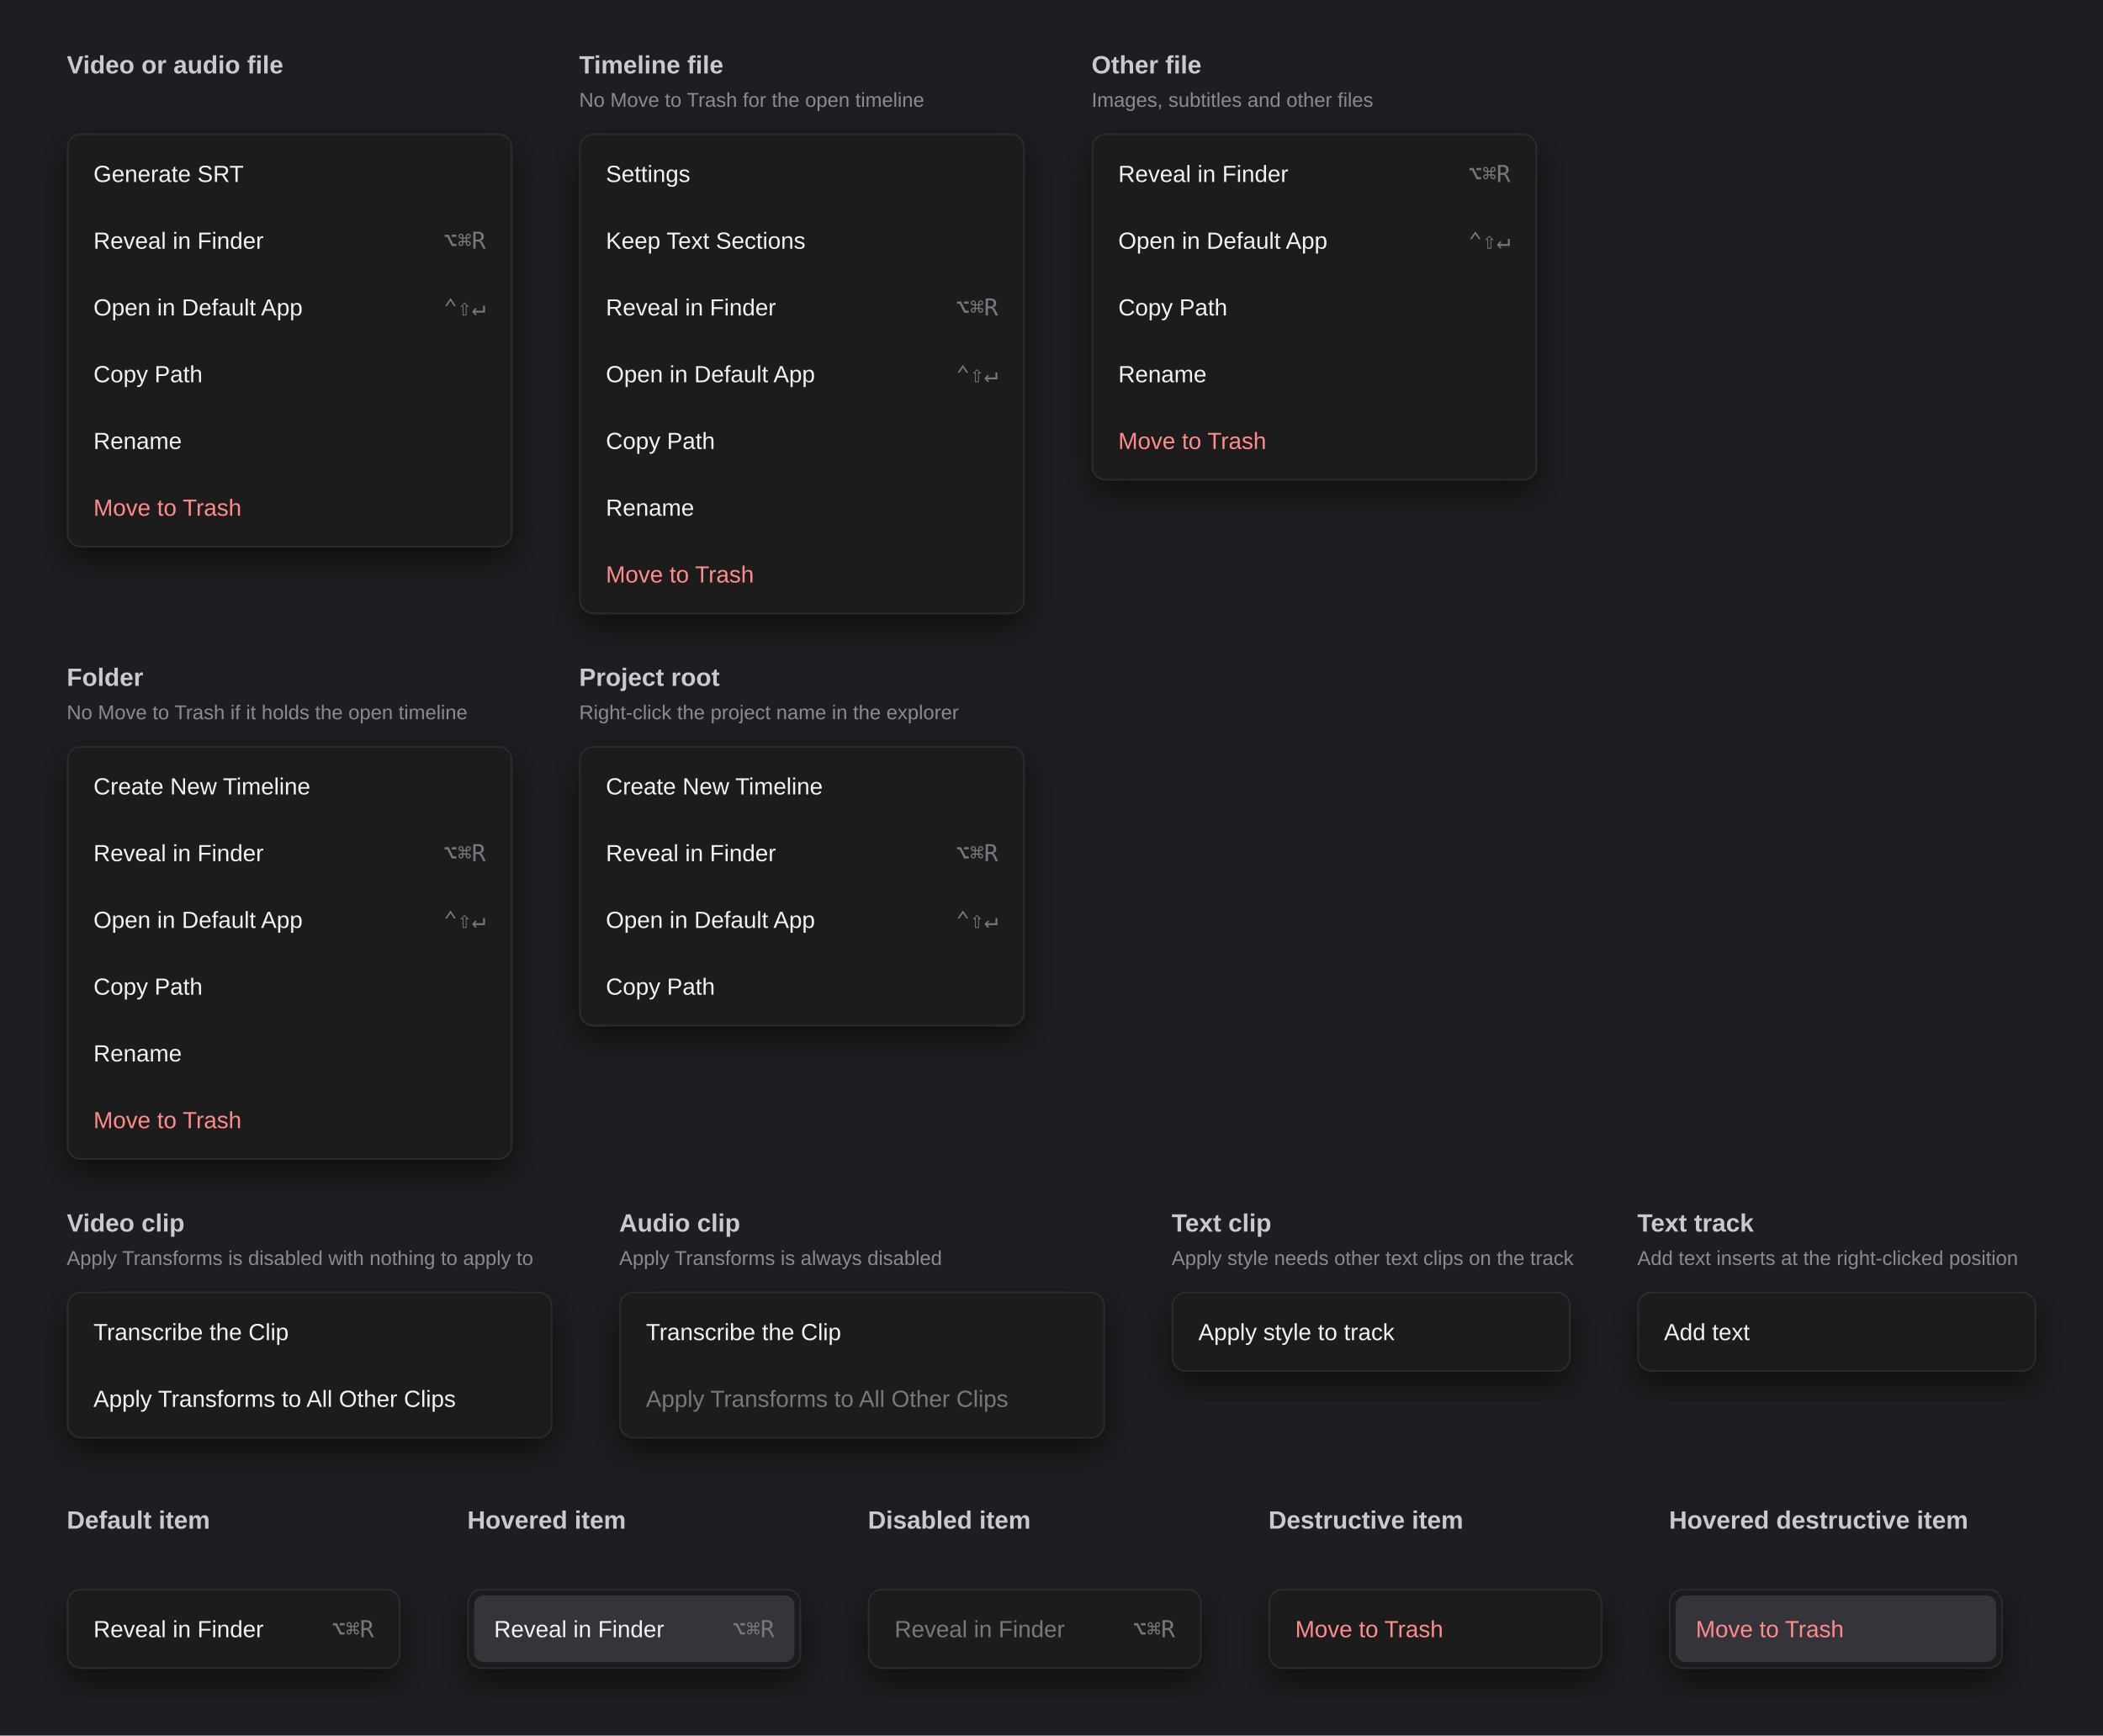
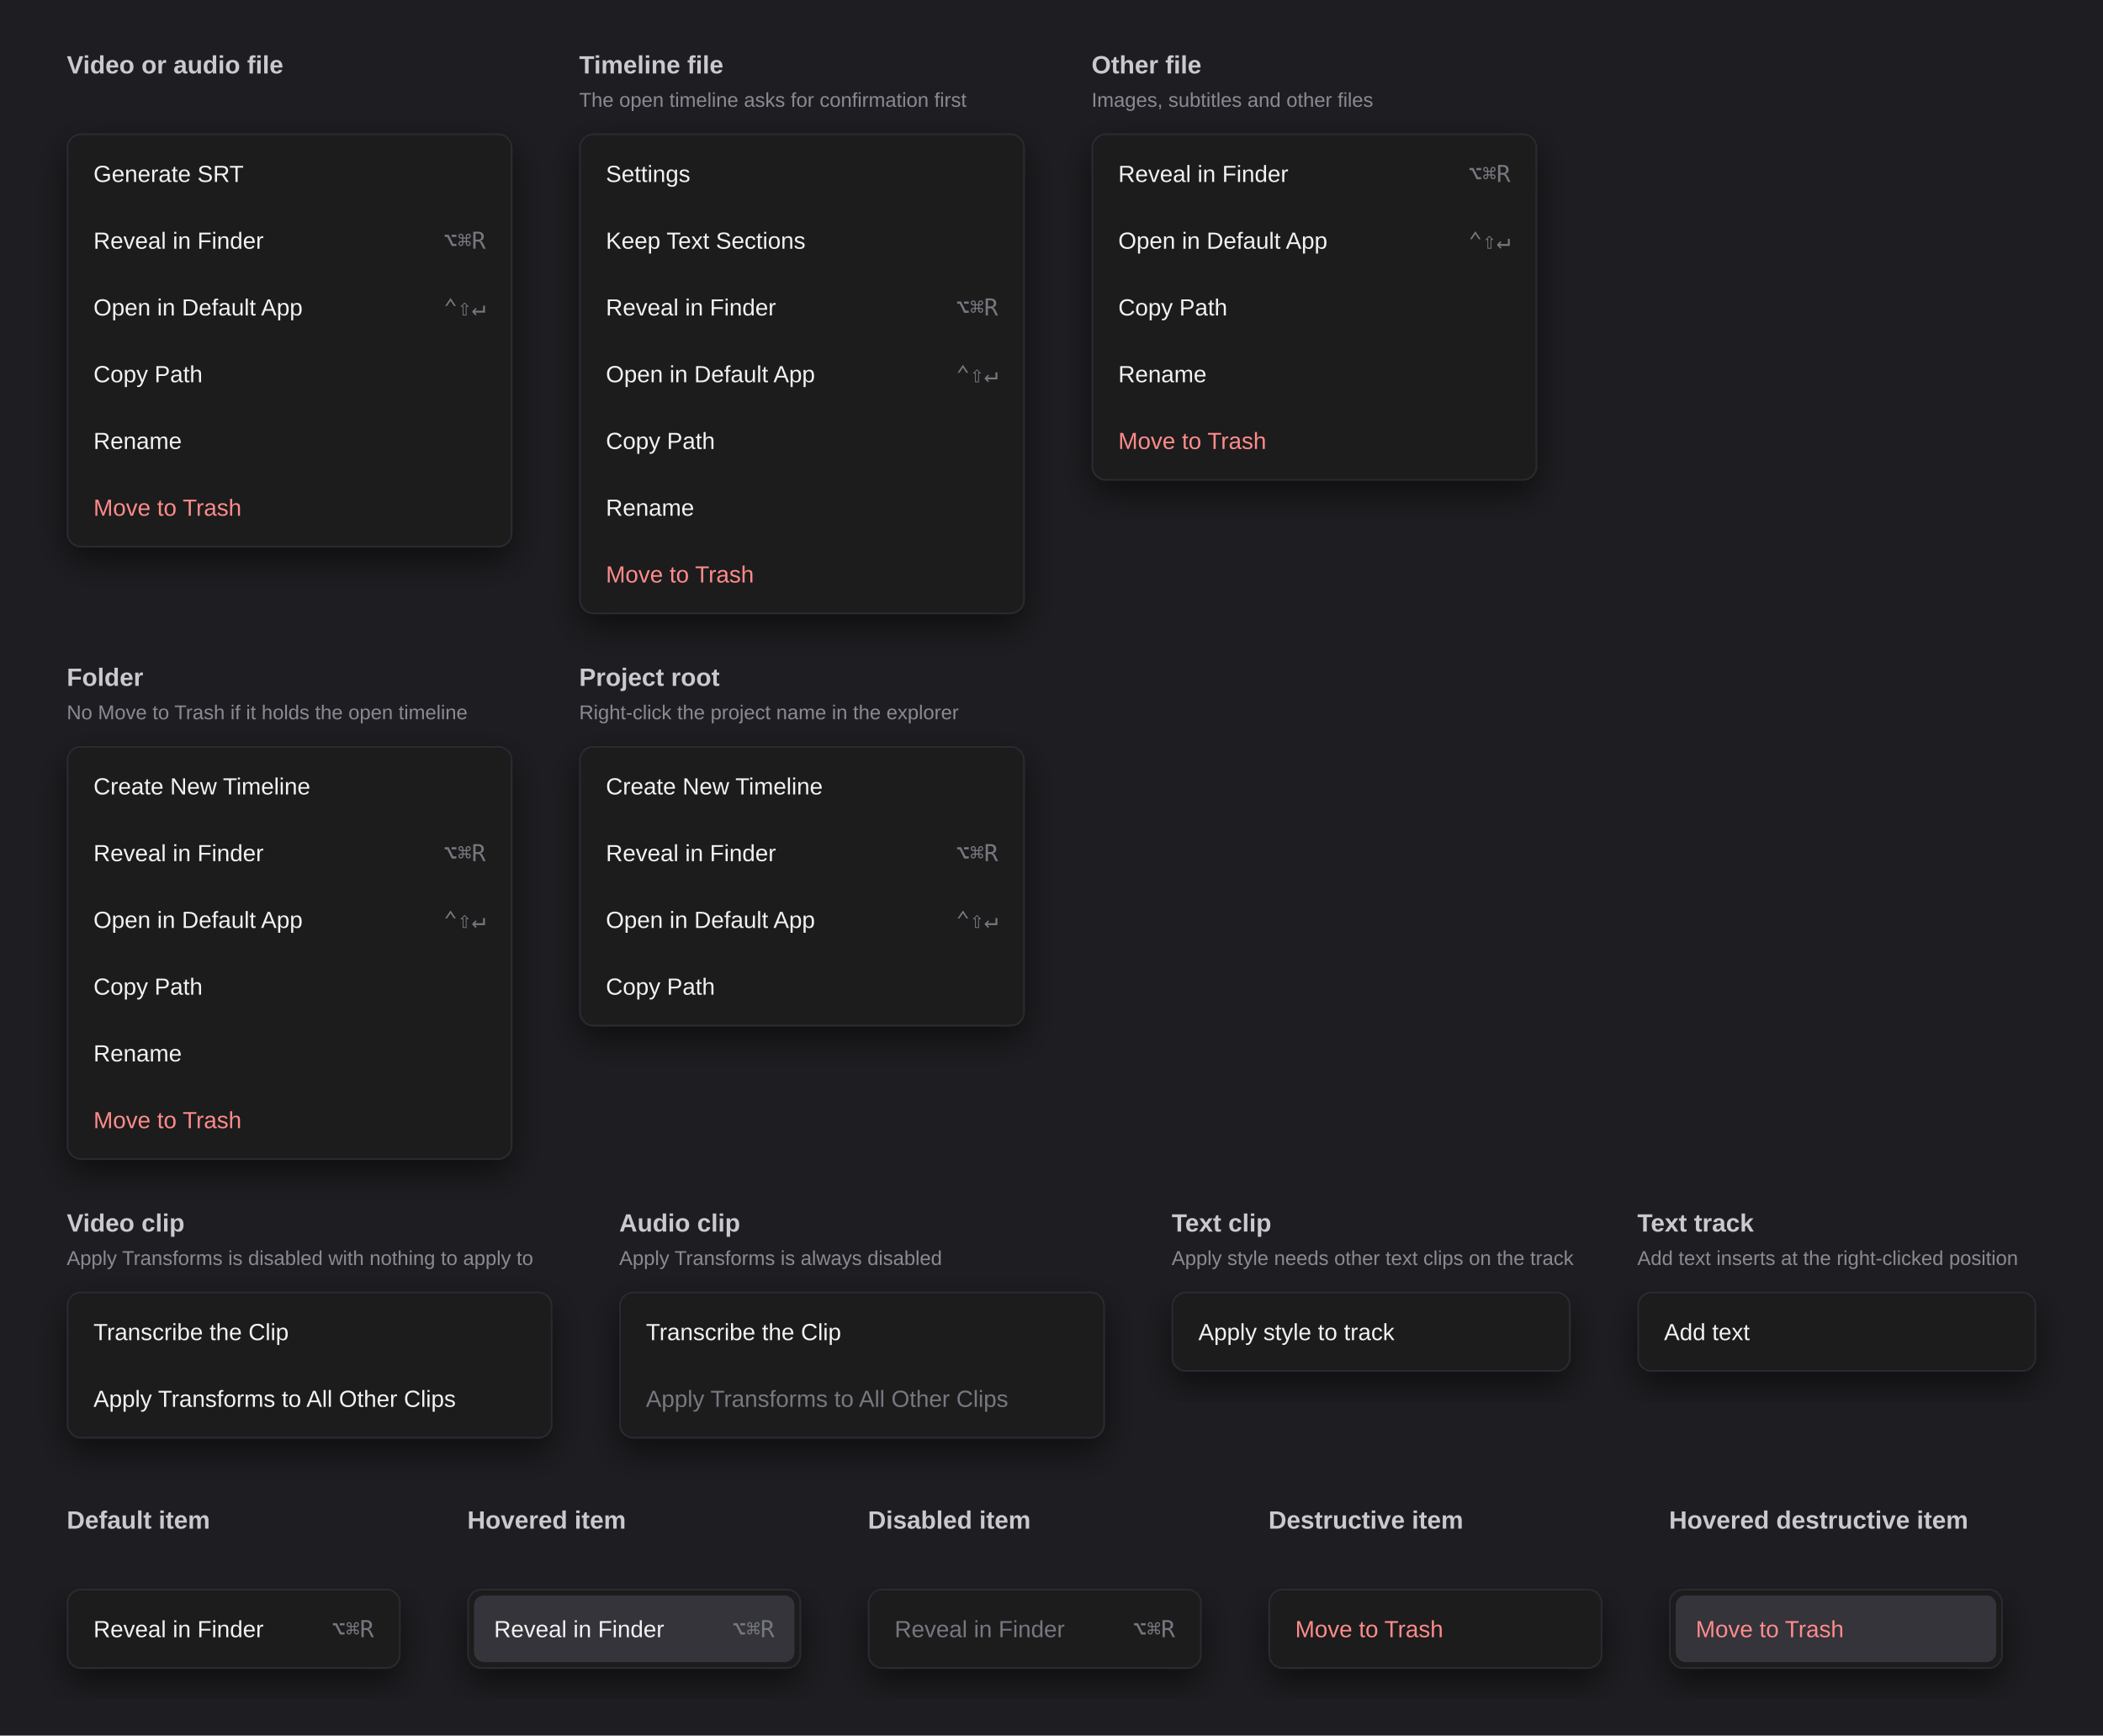
<svg xmlns="http://www.w3.org/2000/svg" width="1260" height="1040" viewBox="0 0 1260 1040">
  <style>.s{font-family:-apple-system,BlinkMacSystemFont,"SF Pro Text","Helvetica Neue",Arial,sans-serif}.m{font-family:"SF Mono",Menlo,Monaco,Consolas,monospace}</style>
  <defs>
    <filter id="shadow" x="-20%" y="-20%" width="140%" height="160%">
      <feDropShadow dx="0" dy="8" stdDeviation="10" flood-color="#000" flood-opacity="0.55" />
    </filter>
  </defs>
  <rect x="0" y="0" width="1260" height="1040" fill="#1e1e22" />
  <text class="s" x="40" y="44" font-size="15" fill="#c9c9cf" font-weight="600">Video or audio file</text>
  <rect x="40.5" y="80.5" width="266" height="247" rx="8" fill="#1b1b1e" stroke="#2b2b31" stroke-width="1" filter="url(#shadow)" />
  <text class="s" x="56" y="109.04" font-size="14" fill="#f2f2f4">Generate SRT</text>
  <text class="s" x="56" y="149.04" font-size="14" fill="#f2f2f4">Reveal in Finder</text>
  <text class="m" x="291" y="149.04" font-size="14" fill="#777780" text-anchor="end">⌥⌘R</text>
  <text class="s" x="56" y="189.04" font-size="14" fill="#f2f2f4">Open in Default App</text>
  <text class="m" x="291" y="189.04" font-size="14" fill="#777780" text-anchor="end">⌃⇧↵</text>
  <text class="s" x="56" y="229.04" font-size="14" fill="#f2f2f4">Copy Path</text>
  <text class="s" x="56" y="269.04" font-size="14" fill="#f2f2f4">Rename</text>
  <text class="s" x="56" y="309.04" font-size="14" fill="#ff8b8b">Move to Trash</text>
  <text class="s" x="347" y="44" font-size="15" fill="#c9c9cf" font-weight="600">Timeline file</text>
-   <text class="s" x="347" y="64" font-size="12" fill="#8a8a93">No Move to Trash for the open timeline</text>
+   <text class="s" x="347" y="64" font-size="12" fill="#8a8a93">The open timeline asks for confirmation first</text>
  <rect x="347.5" y="80.5" width="266" height="287" rx="8" fill="#1b1b1e" stroke="#2b2b31" stroke-width="1" filter="url(#shadow)" />
  <text class="s" x="363" y="109.04" font-size="14" fill="#f2f2f4">Settings</text>
  <text class="s" x="363" y="149.04" font-size="14" fill="#f2f2f4">Keep Text Sections</text>
  <text class="s" x="363" y="189.04" font-size="14" fill="#f2f2f4">Reveal in Finder</text>
  <text class="m" x="598" y="189.04" font-size="14" fill="#777780" text-anchor="end">⌥⌘R</text>
  <text class="s" x="363" y="229.04" font-size="14" fill="#f2f2f4">Open in Default App</text>
  <text class="m" x="598" y="229.04" font-size="14" fill="#777780" text-anchor="end">⌃⇧↵</text>
  <text class="s" x="363" y="269.04" font-size="14" fill="#f2f2f4">Copy Path</text>
  <text class="s" x="363" y="309.04" font-size="14" fill="#f2f2f4">Rename</text>
  <text class="s" x="363" y="349.04" font-size="14" fill="#ff8b8b">Move to Trash</text>
  <text class="s" x="654" y="44" font-size="15" fill="#c9c9cf" font-weight="600">Other file</text>
  <text class="s" x="654" y="64" font-size="12" fill="#8a8a93">Images, subtitles and other files</text>
  <rect x="654.5" y="80.5" width="266" height="207" rx="8" fill="#1b1b1e" stroke="#2b2b31" stroke-width="1" filter="url(#shadow)" />
  <text class="s" x="670" y="109.04" font-size="14" fill="#f2f2f4">Reveal in Finder</text>
  <text class="m" x="905" y="109.04" font-size="14" fill="#777780" text-anchor="end">⌥⌘R</text>
  <text class="s" x="670" y="149.04" font-size="14" fill="#f2f2f4">Open in Default App</text>
  <text class="m" x="905" y="149.04" font-size="14" fill="#777780" text-anchor="end">⌃⇧↵</text>
  <text class="s" x="670" y="189.04" font-size="14" fill="#f2f2f4">Copy Path</text>
  <text class="s" x="670" y="229.04" font-size="14" fill="#f2f2f4">Rename</text>
  <text class="s" x="670" y="269.04" font-size="14" fill="#ff8b8b">Move to Trash</text>
  <text class="s" x="40" y="411" font-size="15" fill="#c9c9cf" font-weight="600">Folder</text>
  <text class="s" x="40" y="431" font-size="12" fill="#8a8a93">No Move to Trash if it holds the open timeline</text>
  <rect x="40.5" y="447.5" width="266" height="247" rx="8" fill="#1b1b1e" stroke="#2b2b31" stroke-width="1" filter="url(#shadow)" />
  <text class="s" x="56" y="476.04" font-size="14" fill="#f2f2f4">Create New Timeline</text>
  <text class="s" x="56" y="516.04" font-size="14" fill="#f2f2f4">Reveal in Finder</text>
  <text class="m" x="291" y="516.04" font-size="14" fill="#777780" text-anchor="end">⌥⌘R</text>
  <text class="s" x="56" y="556.04" font-size="14" fill="#f2f2f4">Open in Default App</text>
  <text class="m" x="291" y="556.04" font-size="14" fill="#777780" text-anchor="end">⌃⇧↵</text>
  <text class="s" x="56" y="596.04" font-size="14" fill="#f2f2f4">Copy Path</text>
  <text class="s" x="56" y="636.04" font-size="14" fill="#f2f2f4">Rename</text>
  <text class="s" x="56" y="676.04" font-size="14" fill="#ff8b8b">Move to Trash</text>
  <text class="s" x="347" y="411" font-size="15" fill="#c9c9cf" font-weight="600">Project root</text>
  <text class="s" x="347" y="431" font-size="12" fill="#8a8a93">Right-click the project name in the explorer</text>
  <rect x="347.5" y="447.5" width="266" height="167" rx="8" fill="#1b1b1e" stroke="#2b2b31" stroke-width="1" filter="url(#shadow)" />
  <text class="s" x="363" y="476.04" font-size="14" fill="#f2f2f4">Create New Timeline</text>
  <text class="s" x="363" y="516.04" font-size="14" fill="#f2f2f4">Reveal in Finder</text>
  <text class="m" x="598" y="516.04" font-size="14" fill="#777780" text-anchor="end">⌥⌘R</text>
  <text class="s" x="363" y="556.04" font-size="14" fill="#f2f2f4">Open in Default App</text>
  <text class="m" x="598" y="556.04" font-size="14" fill="#777780" text-anchor="end">⌃⇧↵</text>
  <text class="s" x="363" y="596.04" font-size="14" fill="#f2f2f4">Copy Path</text>
  <text class="s" x="40" y="738" font-size="15" fill="#c9c9cf" font-weight="600">Video clip</text>
  <text class="s" x="40" y="758" font-size="12" fill="#8a8a93">Apply Transforms is disabled with nothing to apply to</text>
  <rect x="40.5" y="774.5" width="290" height="87" rx="8" fill="#1b1b1e" stroke="#2b2b31" stroke-width="1" filter="url(#shadow)" />
  <text class="s" x="56" y="803.04" font-size="14" fill="#f2f2f4">Transcribe the Clip</text>
  <text class="s" x="56" y="843.04" font-size="14" fill="#f2f2f4">Apply Transforms to All Other Clips</text>
  <text class="s" x="371" y="738" font-size="15" fill="#c9c9cf" font-weight="600">Audio clip</text>
  <text class="s" x="371" y="758" font-size="12" fill="#8a8a93">Apply Transforms is always disabled</text>
  <rect x="371.5" y="774.5" width="290" height="87" rx="8" fill="#1b1b1e" stroke="#2b2b31" stroke-width="1" filter="url(#shadow)" />
  <text class="s" x="387" y="803.04" font-size="14" fill="#f2f2f4">Transcribe the Clip</text>
  <text class="s" x="387" y="843.04" font-size="14" fill="#777780">Apply Transforms to All Other Clips</text>
  <text class="s" x="702" y="738" font-size="15" fill="#c9c9cf" font-weight="600">Text clip</text>
  <text class="s" x="702" y="758" font-size="12" fill="#8a8a93">Apply style needs other text clips on the track</text>
  <rect x="702.5" y="774.5" width="238" height="47" rx="8" fill="#1b1b1e" stroke="#2b2b31" stroke-width="1" filter="url(#shadow)" />
  <text class="s" x="718" y="803.04" font-size="14" fill="#f2f2f4">Apply style to track</text>
  <text class="s" x="981" y="738" font-size="15" fill="#c9c9cf" font-weight="600">Text track</text>
  <text class="s" x="981" y="758" font-size="12" fill="#8a8a93">Add text inserts at the right-clicked position</text>
  <rect x="981.5" y="774.5" width="238" height="47" rx="8" fill="#1b1b1e" stroke="#2b2b31" stroke-width="1" filter="url(#shadow)" />
  <text class="s" x="997" y="803.04" font-size="14" fill="#f2f2f4">Add text</text>
  <text class="s" x="40" y="916" font-size="15" fill="#c9c9cf" font-weight="600">Default item</text>
  <rect x="40.5" y="952.5" width="199" height="47" rx="8" fill="#1b1b1e" stroke="#2b2b31" stroke-width="1" filter="url(#shadow)" />
  <text class="s" x="56" y="981.04" font-size="14" fill="#f2f2f4">Reveal in Finder</text>
  <text class="m" x="224" y="981.04" font-size="14" fill="#777780" text-anchor="end">⌥⌘R</text>
  <text class="s" x="280" y="916" font-size="15" fill="#c9c9cf" font-weight="600">Hovered item</text>
  <rect x="280.5" y="952.5" width="199" height="47" rx="8" fill="#1b1b1e" stroke="#2b2b31" stroke-width="1" filter="url(#shadow)" />
  <rect x="284" y="956" width="192" height="40" rx="6" fill="#34343a" />
  <text class="s" x="296" y="981.04" font-size="14" fill="#f2f2f4">Reveal in Finder</text>
  <text class="m" x="464" y="981.04" font-size="14" fill="#777780" text-anchor="end">⌥⌘R</text>
  <text class="s" x="520" y="916" font-size="15" fill="#c9c9cf" font-weight="600">Disabled item</text>
  <rect x="520.5" y="952.5" width="199" height="47" rx="8" fill="#1b1b1e" stroke="#2b2b31" stroke-width="1" filter="url(#shadow)" />
  <text class="s" x="536" y="981.04" font-size="14" fill="#777780">Reveal in Finder</text>
  <text class="m" x="704" y="981.04" font-size="14" fill="#777780" text-anchor="end">⌥⌘R</text>
  <text class="s" x="760" y="916" font-size="15" fill="#c9c9cf" font-weight="600">Destructive item</text>
  <rect x="760.5" y="952.5" width="199" height="47" rx="8" fill="#1b1b1e" stroke="#2b2b31" stroke-width="1" filter="url(#shadow)" />
  <text class="s" x="776" y="981.04" font-size="14" fill="#ff8b8b">Move to Trash</text>
  <text class="s" x="1000" y="916" font-size="15" fill="#c9c9cf" font-weight="600">Hovered destructive item</text>
  <rect x="1000.5" y="952.5" width="199" height="47" rx="8" fill="#1b1b1e" stroke="#2b2b31" stroke-width="1" filter="url(#shadow)" />
  <rect x="1004" y="956" width="192" height="40" rx="6" fill="#34343a" />
  <text class="s" x="1016" y="981.04" font-size="14" fill="#ff8b8b">Move to Trash</text>
</svg>
